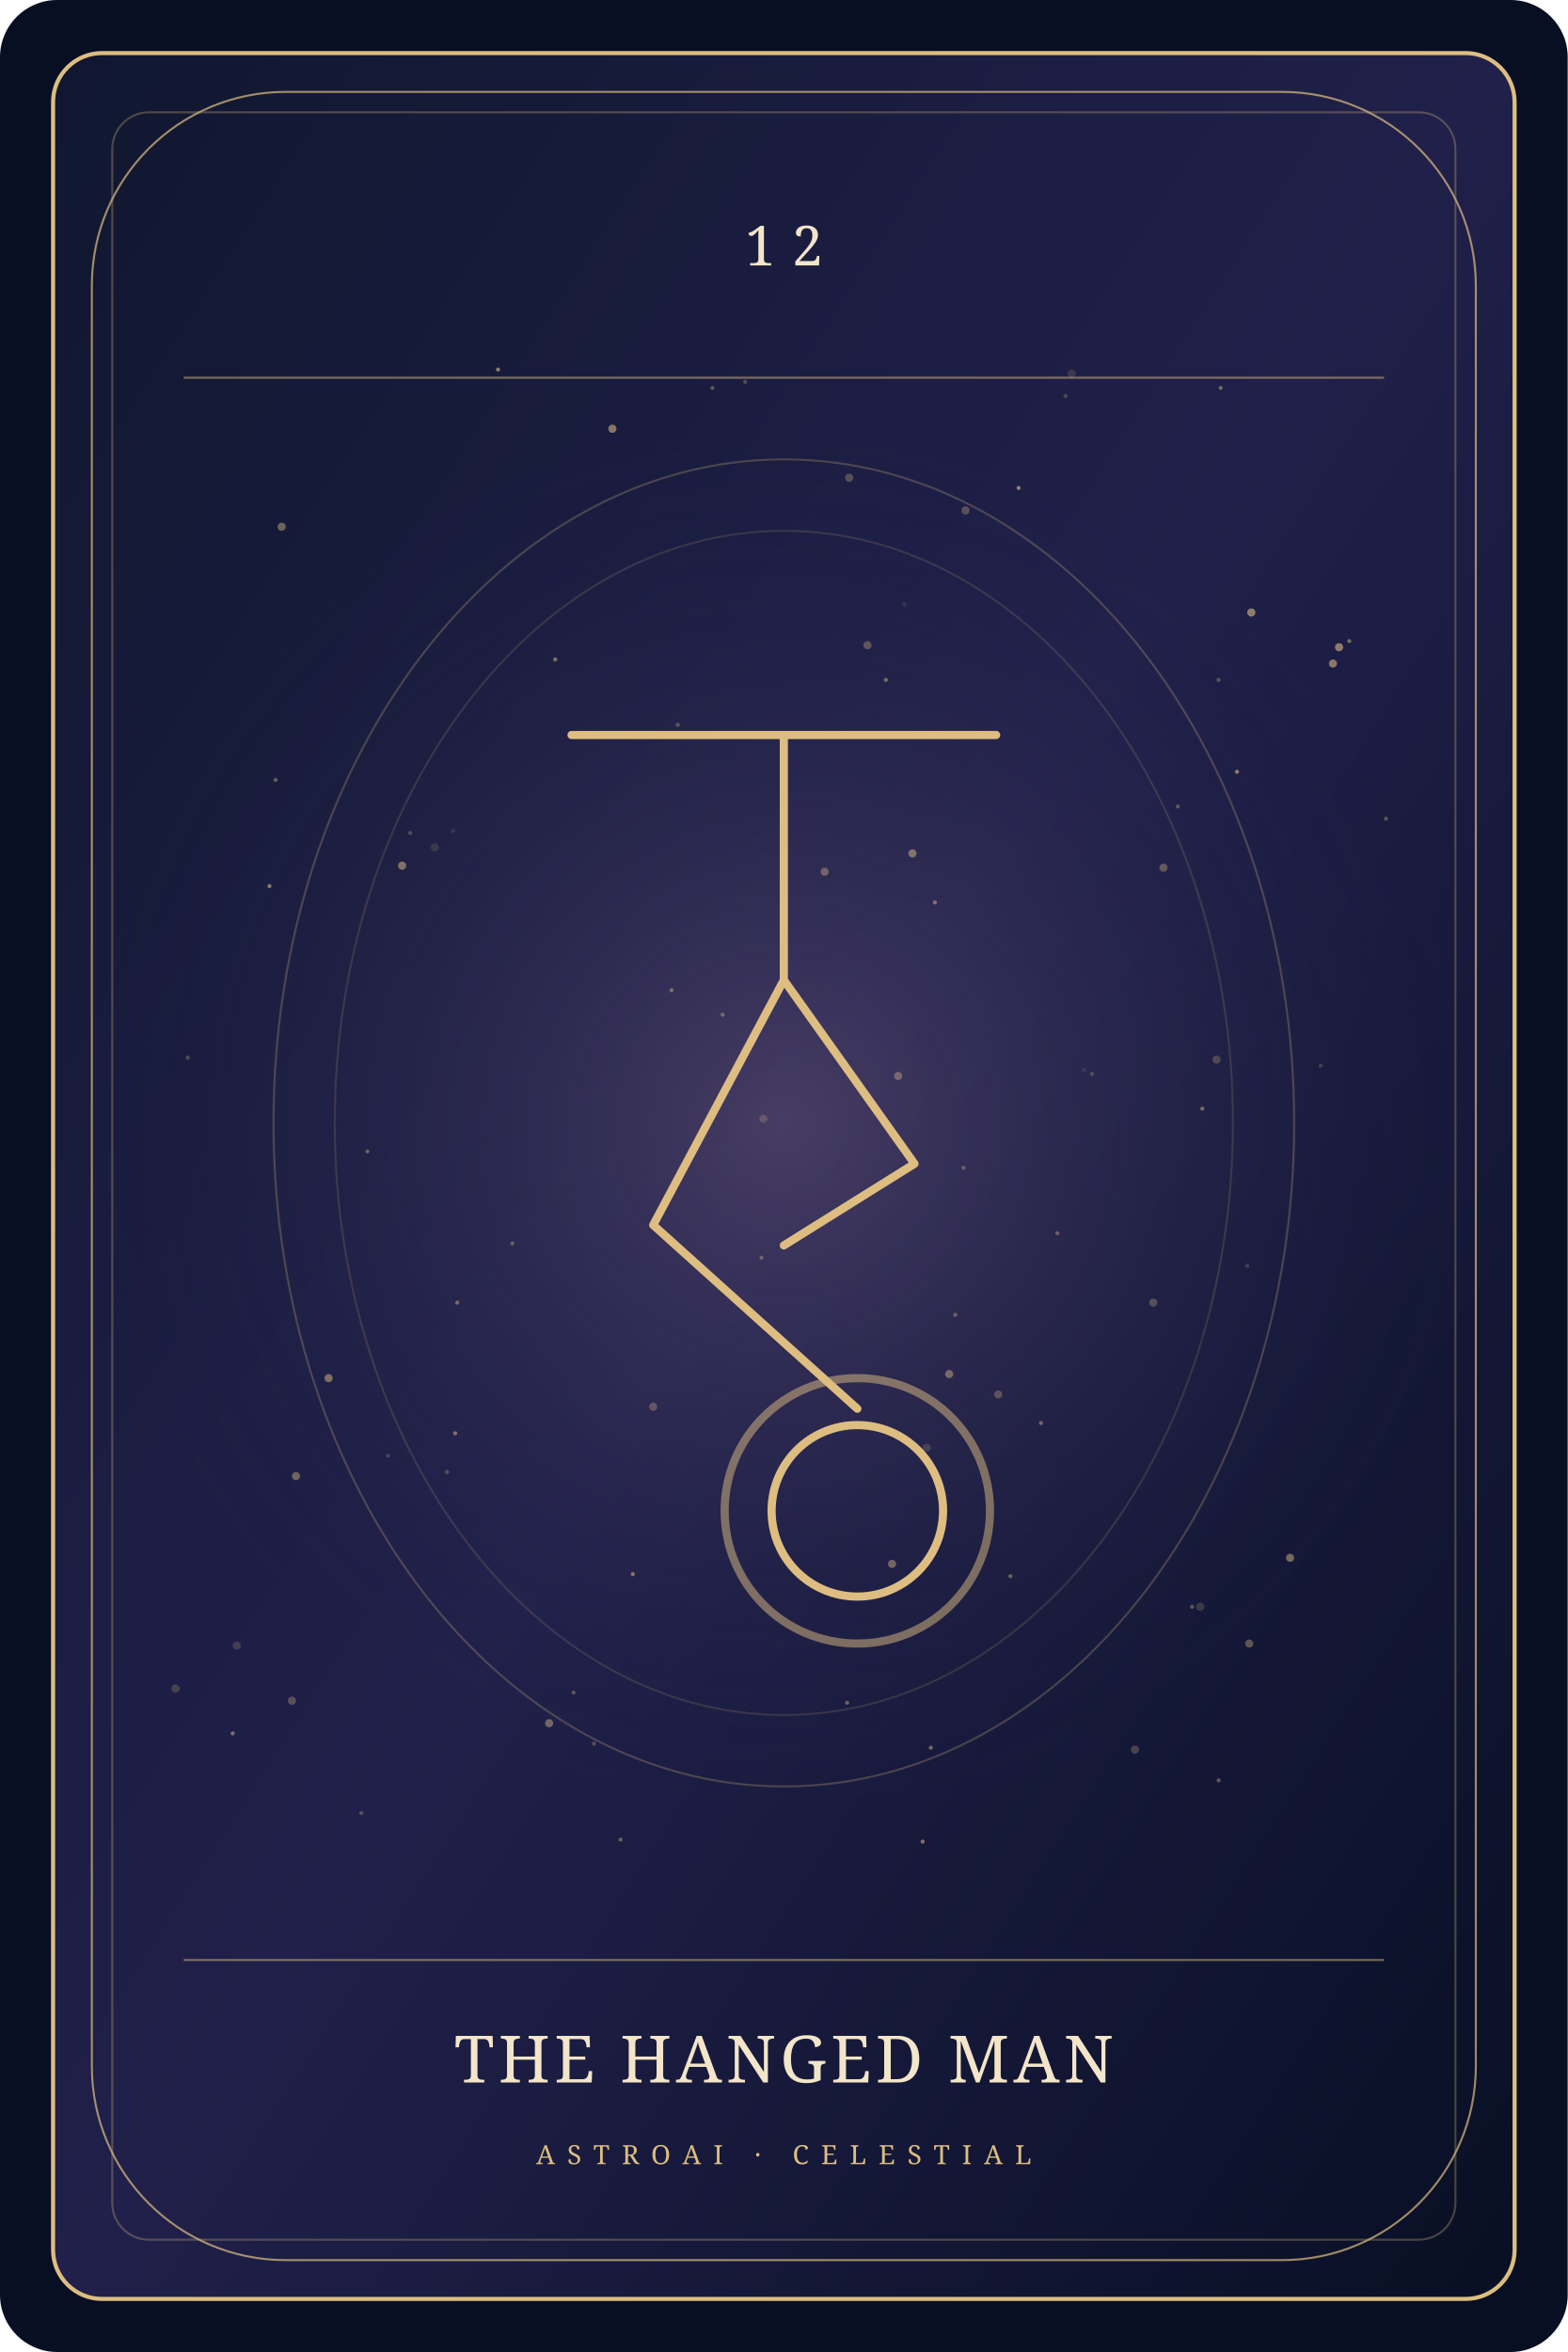
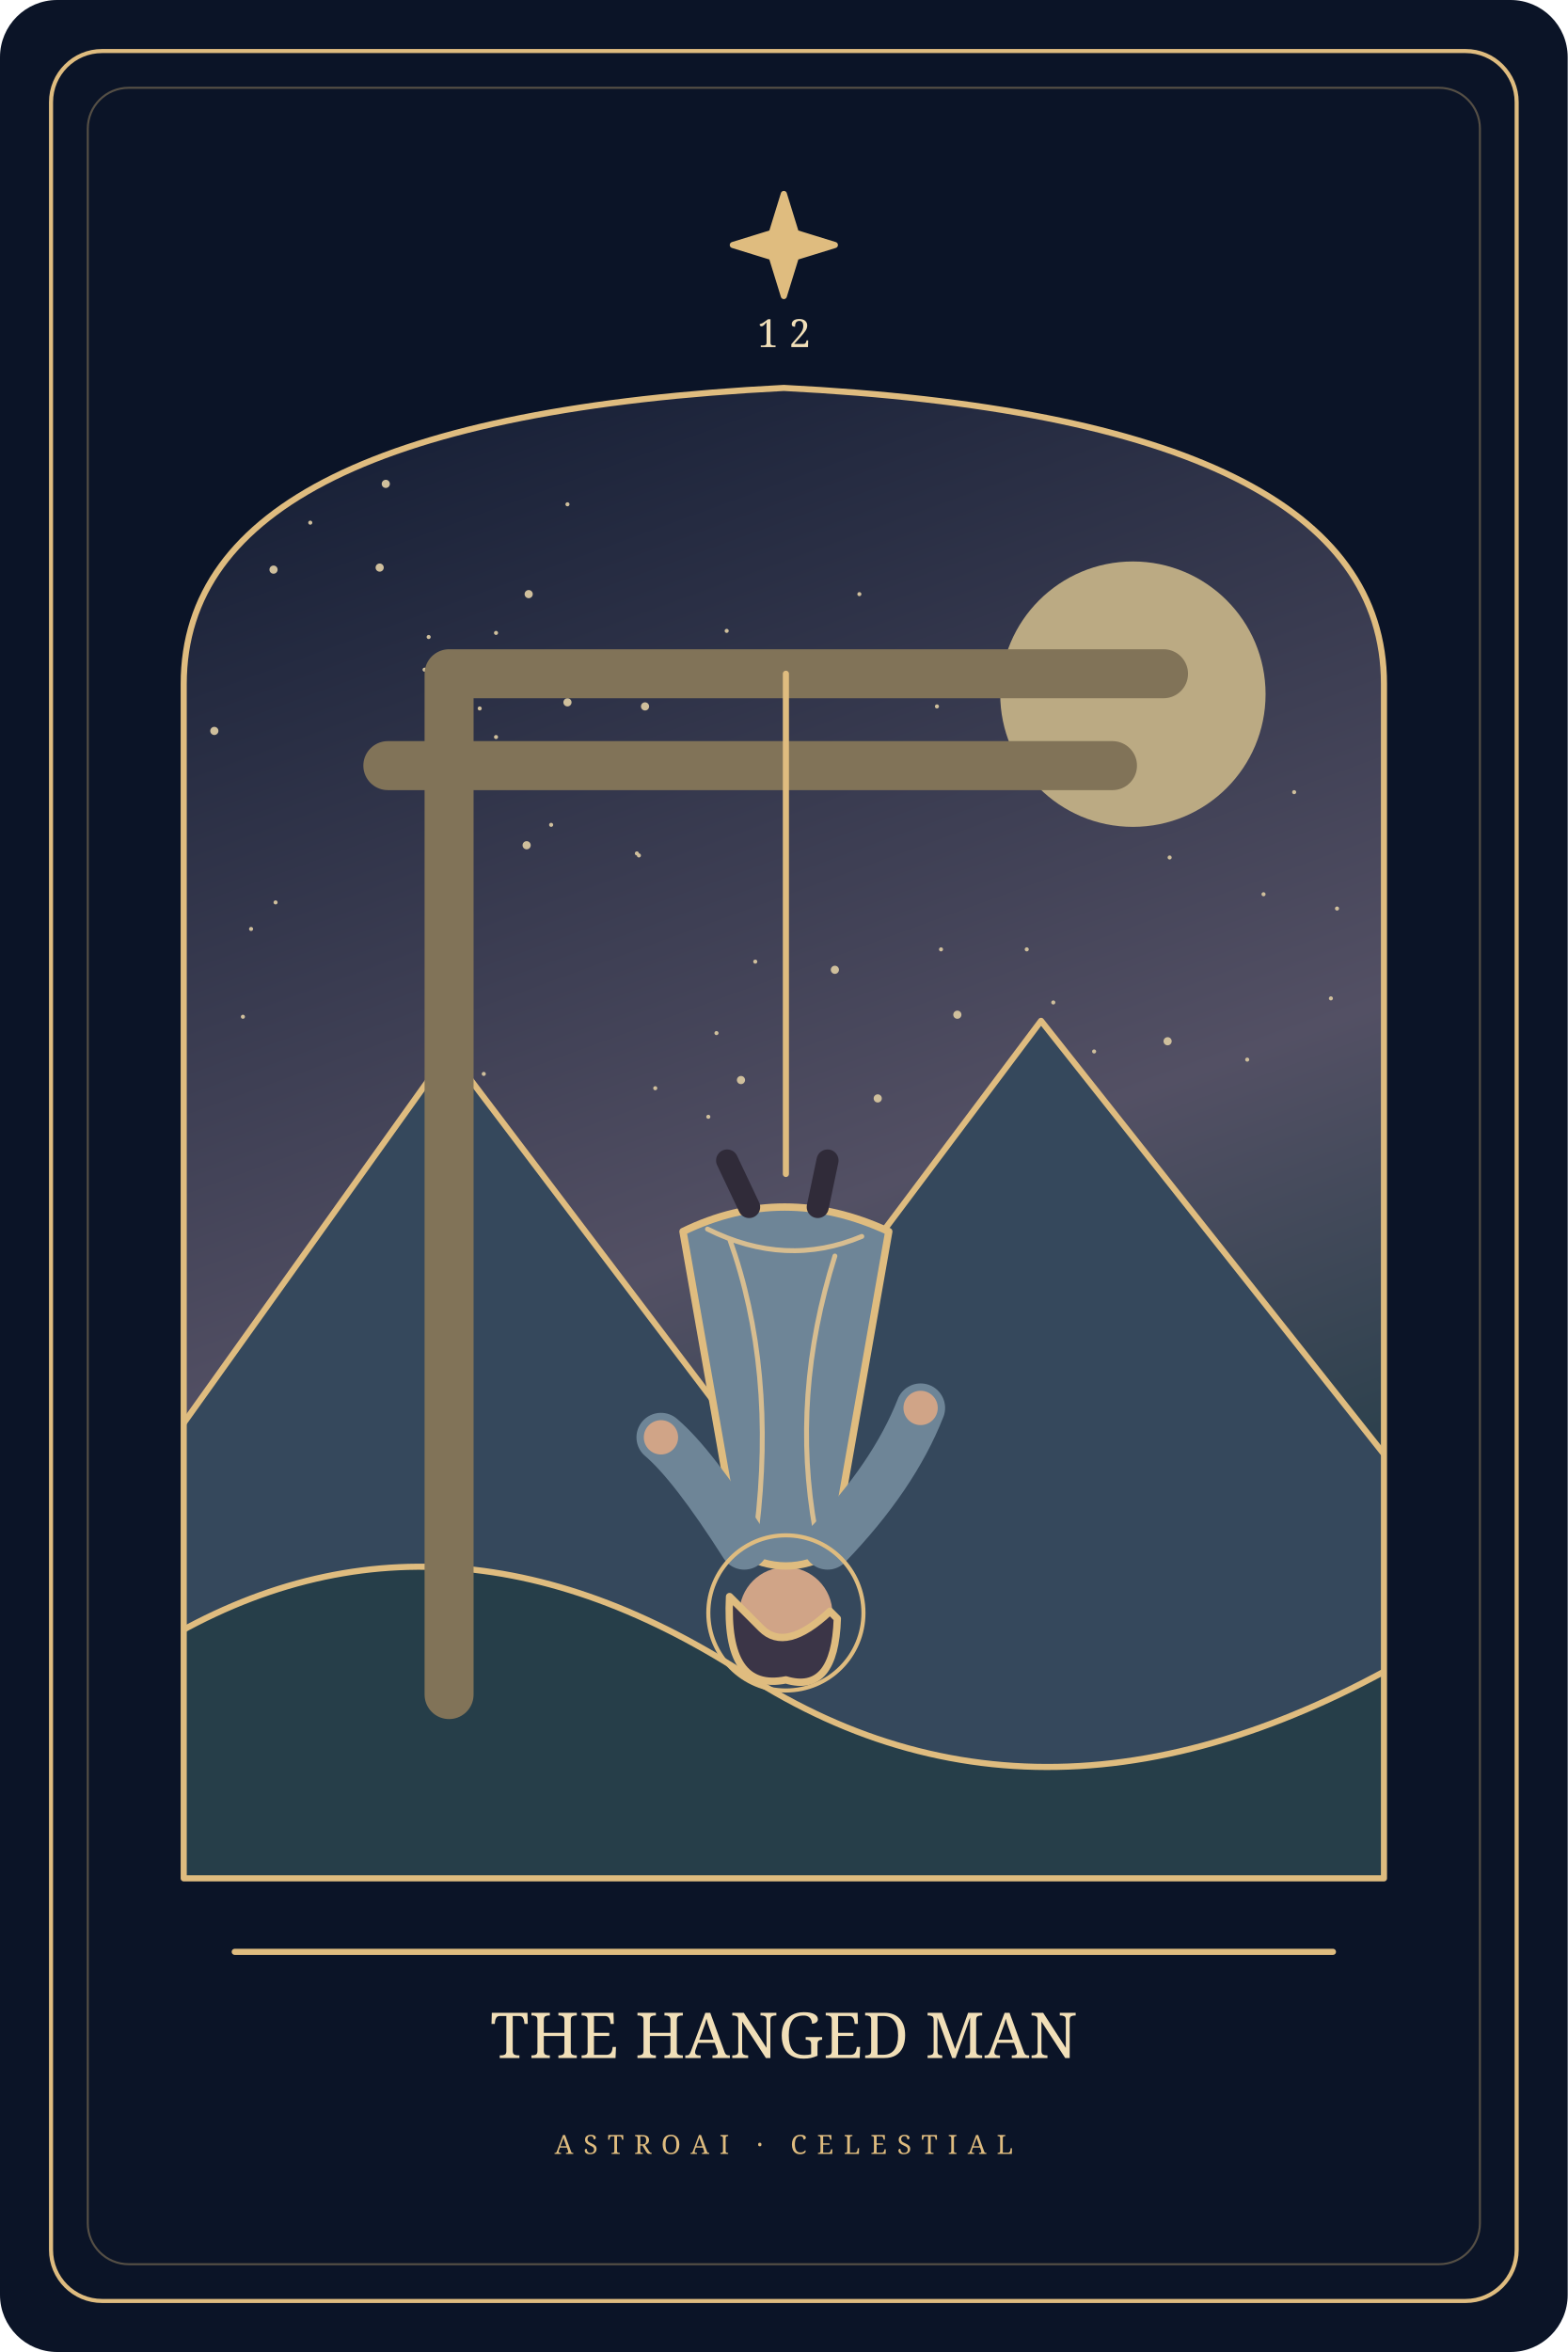
<svg xmlns="http://www.w3.org/2000/svg" width="768" height="1152" viewBox="0 0 768 1152" role="img" aria-label="The Hanged Man">
  <defs>
-     <linearGradient id="bg" x2="1" y2="1">
-       <stop stop-color="#10172f" />
-       <stop offset=".5" stop-color="#20204a" />
-       <stop offset="1" stop-color="#080f23" />
+     <linearGradient id="sky" x2=".3" y2="1">
+       <stop stop-color="#101a31" />
+       <stop offset=".65" stop-color="#535064" />
+       <stop offset="1" stop-color="#213c46" />
    </linearGradient>
-     <radialGradient id="halo">
-       <stop stop-color="#776084" stop-opacity=".45" />
-       <stop offset="1" stop-color="#20204a" stop-opacity="0" />
-     </radialGradient>
+     <linearGradient id="metal" x2="1" y2="1">
+       <stop stop-color="#f1dfb6" />
+       <stop offset="1" stop-color="#af8b51" />
+     </linearGradient>
+     <clipPath id="scene">
+       <path d="M90 920V335Q90 205 384 190Q678 205 678 335V920Z" />
+     </clipPath>
  </defs>
-   <rect width="768" height="1152" rx="28" fill="#080f23" />
-   <rect x="26" y="26" width="716" height="1100" rx="24" fill="url(#bg)" stroke="#debd81" stroke-width="2" />
-   <rect x="45" y="45" width="678" height="1062" rx="95" fill="none" stroke="#debd81" opacity=".7" />
-   <rect x="55" y="55" width="658" height="1042" rx="18" fill="none" stroke="#debd81" opacity=".3" />
-   <g fill="#debd81">
-     <circle cx="570" cy="425" r="2" opacity="0.41" />
-     <circle cx="443" cy="296" r="1" opacity="0.16" />
-     <circle cx="468" cy="644" r="1" opacity="0.47" />
-     <circle cx="556" cy="857" r="2" opacity="0.26" />
-     <circle cx="86" cy="827" r="2" opacity="0.22" />
-     <circle cx="535" cy="526" r="1" opacity="0.32" />
-     <circle cx="300" cy="210" r="2" opacity="0.56" />
-     <circle cx="161" cy="675" r="2" opacity="0.56" />
-     <circle cx="499" cy="239" r="1" opacity="0.61" />
-     <circle cx="606" cy="378" r="1" opacity="0.64" />
-     <circle cx="518" cy="604" r="1" opacity="0.48" />
-     <circle cx="223" cy="702" r="1" opacity="0.59" />
-     <circle cx="656" cy="317" r="2" opacity="0.59" />
-     <circle cx="653" cy="325" r="2" opacity="0.56" />
-     <circle cx="495" cy="772" r="1" opacity="0.48" />
-     <circle cx="565" cy="638" r="2" opacity="0.34" />
-     <circle cx="116" cy="806" r="2" opacity="0.19" />
-     <circle cx="281" cy="829" r="1" opacity="0.33" />
-     <circle cx="456" cy="856" r="1" opacity="0.49" />
-     <circle cx="201" cy="408" r="1" opacity="0.32" />
-     <circle cx="465" cy="673" r="2" opacity="0.56" />
-     <circle cx="597" cy="333" r="1" opacity="0.34" />
-     <circle cx="525" cy="183" r="2" opacity="0.16" />
-     <circle cx="522" cy="194" r="1" opacity="0.25" />
-     <circle cx="190" cy="713" r="1" opacity="0.24" />
-     <circle cx="365" cy="187" r="1" opacity="0.29" />
-     <circle cx="437" cy="766" r="2" opacity="0.51" />
-     <circle cx="611" cy="620" r="1" opacity="0.25" />
-     <circle cx="373" cy="616" r="1" opacity="0.50" />
-     <circle cx="577" cy="395" r="1" opacity="0.38" />
-     <circle cx="647" cy="522" r="1" opacity="0.24" />
-     <circle cx="310" cy="771" r="1" opacity="0.62" />
-     <circle cx="434" cy="333" r="1" opacity="0.55" />
-     <circle cx="598" cy="190" r="1" opacity="0.46" />
-     <circle cx="454" cy="709" r="2" opacity="0.23" />
-     <circle cx="415" cy="834" r="1" opacity="0.47" />
-     <circle cx="320" cy="689" r="2" opacity="0.39" />
-     <circle cx="447" cy="418" r="2" opacity="0.62" />
-     <circle cx="251" cy="609" r="1" opacity="0.46" />
-     <circle cx="132" cy="434" r="1" opacity="0.62" />
-     <circle cx="612" cy="805" r="2" opacity="0.37" />
-     <circle cx="304" cy="901" r="1" opacity="0.41" />
-     <circle cx="114" cy="849" r="1" opacity="0.50" />
-     <circle cx="219" cy="721" r="1" opacity="0.36" />
-     <circle cx="332" cy="355" r="1" opacity="0.39" />
-     <circle cx="145" cy="723" r="2" opacity="0.46" />
-     <circle cx="349" cy="190" r="1" opacity="0.37" />
-     <circle cx="180" cy="564" r="1" opacity="0.44" />
-     <circle cx="440" cy="527" r="2" opacity="0.52" />
-     <circle cx="661" cy="314" r="1" opacity="0.49" />
-     <circle cx="244" cy="181" r="1" opacity="0.60" />
-     <circle cx="510" cy="697" r="1" opacity="0.54" />
-     <circle cx="473" cy="250" r="2" opacity="0.33" />
-     <circle cx="404" cy="427" r="2" opacity="0.49" />
-     <circle cx="588" cy="787" r="2" opacity="0.21" />
-     <circle cx="632" cy="763" r="2" opacity="0.49" />
-     <circle cx="679" cy="401" r="1" opacity="0.35" />
-     <circle cx="416" cy="234" r="2" opacity="0.32" />
-     <circle cx="177" cy="888" r="1" opacity="0.31" />
-     <circle cx="269" cy="844" r="2" opacity="0.47" />
-     <circle cx="531" cy="524" r="1" opacity="0.16" />
-     <circle cx="584" cy="787" r="1" opacity="0.39" />
-     <circle cx="143" cy="833" r="2" opacity="0.32" />
-     <circle cx="329" cy="485" r="1" opacity="0.62" />
-     <circle cx="92" cy="518" r="1" opacity="0.29" />
-     <circle cx="291" cy="854" r="1" opacity="0.30" />
-     <circle cx="613" cy="300" r="2" opacity="0.60" />
-     <circle cx="425" cy="316" r="2" opacity="0.38" />
-     <circle cx="597" cy="872" r="1" opacity="0.38" />
-     <circle cx="135" cy="382" r="1" opacity="0.42" />
-     <circle cx="489" cy="683" r="2" opacity="0.37" />
-     <circle cx="138" cy="258" r="2" opacity="0.44" />
-     <circle cx="404" cy="508" r="2" opacity="0.16" />
-     <circle cx="596" cy="519" r="2" opacity="0.30" />
-     <circle cx="224" cy="638" r="1" opacity="0.55" />
-     <circle cx="222" cy="407" r="1" opacity="0.17" />
-     <circle cx="458" cy="442" r="1" opacity="0.62" />
-     <circle cx="374" cy="548" r="2" opacity="0.31" />
-     <circle cx="213" cy="415" r="2" opacity="0.17" />
-     <circle cx="472" cy="572" r="1" opacity="0.46" />
-     <circle cx="354" cy="497" r="1" opacity="0.53" />
-     <circle cx="589" cy="543" r="1" opacity="0.56" />
-     <circle cx="272" cy="323" r="1" opacity="0.57" />
-     <circle cx="197" cy="424" r="2" opacity="0.59" />
-     <circle cx="452" cy="902" r="1" opacity="0.54" />
+   <rect width="768" height="1152" rx="28" fill="#0b1427" />
+   <rect x="25" y="25" width="718" height="1102" rx="25" fill="none" stroke="#dfbc7f" stroke-width="2" />
+   <rect x="43" y="43" width="682" height="1066" rx="20" fill="none" stroke="#dfbc7f" stroke-opacity=".35" />
+   <g clip-path="url(#scene)">
+     <rect x="85" y="185" width="600" height="740" fill="url(#sky)" />
+     <circle cx="237" cy="526" r="1" fill="#cfbf9c" stroke="none" stroke-width="2" />
+     <circle cx="135" cy="442" r="1" fill="#cfbf9c" stroke="none" stroke-width="2" />
+     <circle cx="217" cy="488" r="1" fill="#cfbf9c" stroke="none" stroke-width="2" />
+     <circle cx="459" cy="346" r="1" fill="#cfbf9c" stroke="none" stroke-width="2" />
+     <circle cx="634" cy="388" r="1" fill="#cfbf9c" stroke="none" stroke-width="2" />
+     <circle cx="119" cy="498" r="1" fill="#cfbf9c" stroke="none" stroke-width="2" />
+     <circle cx="259" cy="291" r="2" fill="#cfbf9c" stroke="none" stroke-width="2" />
+     <circle cx="199" cy="370" r="2" fill="#cfbf9c" stroke="none" stroke-width="2" />
+     <circle cx="611" cy="519" r="1" fill="#cfbf9c" stroke="none" stroke-width="2" />
+     <circle cx="278" cy="344" r="2" fill="#cfbf9c" stroke="none" stroke-width="2" />
+     <circle cx="516" cy="491" r="1" fill="#cfbf9c" stroke="none" stroke-width="2" />
+     <circle cx="134" cy="279" r="2" fill="#cfbf9c" stroke="none" stroke-width="2" />
+     <circle cx="321" cy="533" r="1" fill="#cfbf9c" stroke="none" stroke-width="2" />
+     <circle cx="347" cy="547" r="1" fill="#cfbf9c" stroke="none" stroke-width="2" />
+     <circle cx="105" cy="358" r="2" fill="#cfbf9c" stroke="none" stroke-width="2" />
+     <circle cx="421" cy="291" r="1" fill="#cfbf9c" stroke="none" stroke-width="2" />
+     <circle cx="236" cy="546" r="2" fill="#cfbf9c" stroke="none" stroke-width="2" />
+     <circle cx="655" cy="445" r="1" fill="#cfbf9c" stroke="none" stroke-width="2" />
+     <circle cx="228" cy="410" r="2" fill="#cfbf9c" stroke="none" stroke-width="2" />
+     <circle cx="189" cy="237" r="2" fill="#cfbf9c" stroke="none" stroke-width="2" />
+     <circle cx="601" cy="367" r="1" fill="#cfbf9c" stroke="none" stroke-width="2" />
+     <circle cx="363" cy="529" r="2" fill="#cfbf9c" stroke="none" stroke-width="2" />
+     <circle cx="278" cy="247" r="1" fill="#cfbf9c" stroke="none" stroke-width="2" />
+     <circle cx="619" cy="438" r="1" fill="#cfbf9c" stroke="none" stroke-width="2" />
+     <circle cx="351" cy="506" r="1" fill="#cfbf9c" stroke="none" stroke-width="2" />
+     <circle cx="221" cy="348" r="2" fill="#cfbf9c" stroke="none" stroke-width="2" />
+     <circle cx="243" cy="310" r="1" fill="#cfbf9c" stroke="none" stroke-width="2" />
+     <circle cx="370" cy="471" r="1" fill="#cfbf9c" stroke="none" stroke-width="2" />
+     <circle cx="117" cy="240" r="1" fill="#cfbf9c" stroke="none" stroke-width="2" />
+     <circle cx="316" cy="346" r="2" fill="#cfbf9c" stroke="none" stroke-width="2" />
+     <circle cx="503" cy="465" r="1" fill="#cfbf9c" stroke="none" stroke-width="2" />
+     <circle cx="652" cy="489" r="1" fill="#cfbf9c" stroke="none" stroke-width="2" />
+     <circle cx="430" cy="538" r="2" fill="#cfbf9c" stroke="none" stroke-width="2" />
+     <circle cx="208" cy="328" r="1" fill="#cfbf9c" stroke="none" stroke-width="2" />
+     <circle cx="210" cy="312" r="1" fill="#cfbf9c" stroke="none" stroke-width="2" />
+     <circle cx="409" cy="475" r="2" fill="#cfbf9c" stroke="none" stroke-width="2" />
+     <circle cx="152" cy="256" r="1" fill="#cfbf9c" stroke="none" stroke-width="2" />
+     <circle cx="469" cy="497" r="2" fill="#cfbf9c" stroke="none" stroke-width="2" />
+     <circle cx="536" cy="515" r="1" fill="#cfbf9c" stroke="none" stroke-width="2" />
+     <circle cx="235" cy="347" r="1" fill="#cfbf9c" stroke="none" stroke-width="2" />
+     <circle cx="573" cy="420" r="1" fill="#cfbf9c" stroke="none" stroke-width="2" />
+     <circle cx="123" cy="455" r="1" fill="#cfbf9c" stroke="none" stroke-width="2" />
+     <circle cx="571" cy="399" r="1" fill="#cfbf9c" stroke="none" stroke-width="2" />
+     <circle cx="356" cy="309" r="1" fill="#cfbf9c" stroke="none" stroke-width="2" />
+     <circle cx="313" cy="419" r="1" fill="#cfbf9c" stroke="none" stroke-width="2" />
+     <circle cx="228" cy="509" r="1" fill="#cfbf9c" stroke="none" stroke-width="2" />
+     <circle cx="312" cy="418" r="1" fill="#cfbf9c" stroke="none" stroke-width="2" />
+     <circle cx="243" cy="361" r="1" fill="#cfbf9c" stroke="none" stroke-width="2" />
+     <circle cx="572" cy="510" r="2" fill="#cfbf9c" stroke="none" stroke-width="2" />
+     <circle cx="528" cy="283" r="1" fill="#cfbf9c" stroke="none" stroke-width="2" />
+     <circle cx="270" cy="404" r="1" fill="#cfbf9c" stroke="none" stroke-width="2" />
+     <circle cx="258" cy="414" r="2" fill="#cfbf9c" stroke="none" stroke-width="2" />
+     <circle cx="461" cy="465" r="1" fill="#cfbf9c" stroke="none" stroke-width="2" />
+     <circle cx="186" cy="278" r="2" fill="#cfbf9c" stroke="none" stroke-width="2" />
+     <circle cx="555" cy="340" r="65" fill="#bbaa83" stroke="none" stroke-width="2" />
+     <path d="M70 725L220 515L360 700L510 500L700 740V930H70Z" fill="#35485c" stroke="#dfbc7f" stroke-width="3" stroke-linecap="round" stroke-linejoin="round" />
+     <path d="M70 810Q210 720 365 820T710 800V950H70Z" fill="#263e49" stroke="#dfbc7f" stroke-width="3" stroke-linecap="round" stroke-linejoin="round" />
+     <path d="M220 830V330H570M190 375H545" fill="none" stroke="#817358" stroke-width="24" stroke-linecap="round" stroke-linejoin="round" />
+     <g transform="translate(385 680) rotate(180)">
+       <g transform="translate(0 0) scale(1.2)">
+         <circle cx="0" cy="-92" r="19" fill="#d0a487" stroke="none" stroke-width="2" />
+         <path d="M-21 -94Q-20 -125 0 -119Q25 -124 23 -85L10 -98Q0 -108 -18 -91Z" fill="#3b3547" stroke="#dfbc7f" stroke-width="3" stroke-linecap="round" stroke-linejoin="round" />
+         <path d="M-19 -67Q0 -78 19 -67L42 64Q1 84 -42 64Z" fill="#6e8597" stroke="#dfbc7f" stroke-width="3" stroke-linecap="round" stroke-linejoin="round" />
+         <path d="M-12 -58Q-2 -3 -20 54M12 -58Q4 8 23 61M-31 62Q0 49 32 65" fill="none" stroke="#d7bd90" stroke-width="2" stroke-linecap="round" stroke-linejoin="round" />
+         <path d="M-17 -64Q-44 -36 -55 -8M17 -64Q38 -31 51 -20" fill="none" stroke="#6e8597" stroke-width="20" stroke-linecap="round" stroke-linejoin="round" />
+         <circle cx="-55" cy="-8" r="7" fill="#d0a487" stroke="none" stroke-width="2" />
+         <circle cx="51" cy="-20" r="7" fill="#d0a487" stroke="none" stroke-width="2" />
+         <path d="M-13 74L-17 93" fill="none" stroke="#302b39" stroke-width="9" stroke-linecap="round" stroke-linejoin="round" />
+         <path d="M15 74L24 93" fill="none" stroke="#302b39" stroke-width="9" stroke-linecap="round" stroke-linejoin="round" />
+       </g>
+     </g>
+     <path d="M385 330L385 575" fill="none" stroke="#dfbc7f" stroke-width="3" stroke-linecap="round" stroke-linejoin="round" />
+     <circle cx="385" cy="790" r="38" fill="none" stroke="#dfbc7f" stroke-width="2" />
  </g>
-   <circle cx="384" cy="550" r="340" fill="url(#halo)" />
-   <g fill="none" stroke="#debd81">
-     <ellipse cx="384" cy="550" rx="250" ry="325" opacity=".25" />
-     <ellipse cx="384" cy="550" rx="220" ry="290" opacity=".15" />
-     <path d="M90 960H678M90 185H678" opacity=".5" />
-   </g>
-   <g fill="none" stroke="#debd81" stroke-width="4" stroke-linecap="round" stroke-linejoin="round">
-     <path d="M280 360H488M384 360V480L320 600L420 690M384 480L448 570L384 610" />
-     <circle cx="420" cy="740" r="42" />
-     <circle cx="420" cy="740" r="65" opacity=".5" />
-   </g>
-   <g fill="#f3e5c9" text-anchor="middle" font-family="Georgia,serif">
-     <text x="384" y="130" font-size="27" letter-spacing="8">12</text>
-     <text x="384" y="1020" font-size="32" letter-spacing="2">THE HANGED MAN</text>
-     <text x="384" y="1060" font-size="13" letter-spacing="6" fill="#debd81">ASTROAI · CELESTIAL</text>
+   <path d="M90 920V335Q90 205 384 190Q678 205 678 335V920Z" fill="none" stroke="#dfbc7f" stroke-width="3" stroke-linecap="round" stroke-linejoin="round" />
+   <path d="M384.0,95.0 389.9,114.1 409.0,120.0 389.9,125.9 384.0,145.0 378.1,125.9 359.0,120.0 378.1,114.1Z" fill="#dfbc7f" stroke="#dfbc7f" stroke-width="3" stroke-linecap="round" stroke-linejoin="round" />
+   <path d="M115 956L653 956" fill="none" stroke="#dfbc7f" stroke-width="3" stroke-linecap="round" stroke-linejoin="round" />
+   <g text-anchor="middle" fill="#f1dfb8" font-family="Georgia,serif">
+     <text x="384" y="170" font-size="19" letter-spacing="5">12</text>
+     <text x="384" y="1008" font-size="31">THE HANGED MAN</text>
+     <text x="384" y="1055" font-size="13" letter-spacing="5" fill="#dfbc7f">ASTROAI · CELESTIAL</text>
  </g>
</svg>
